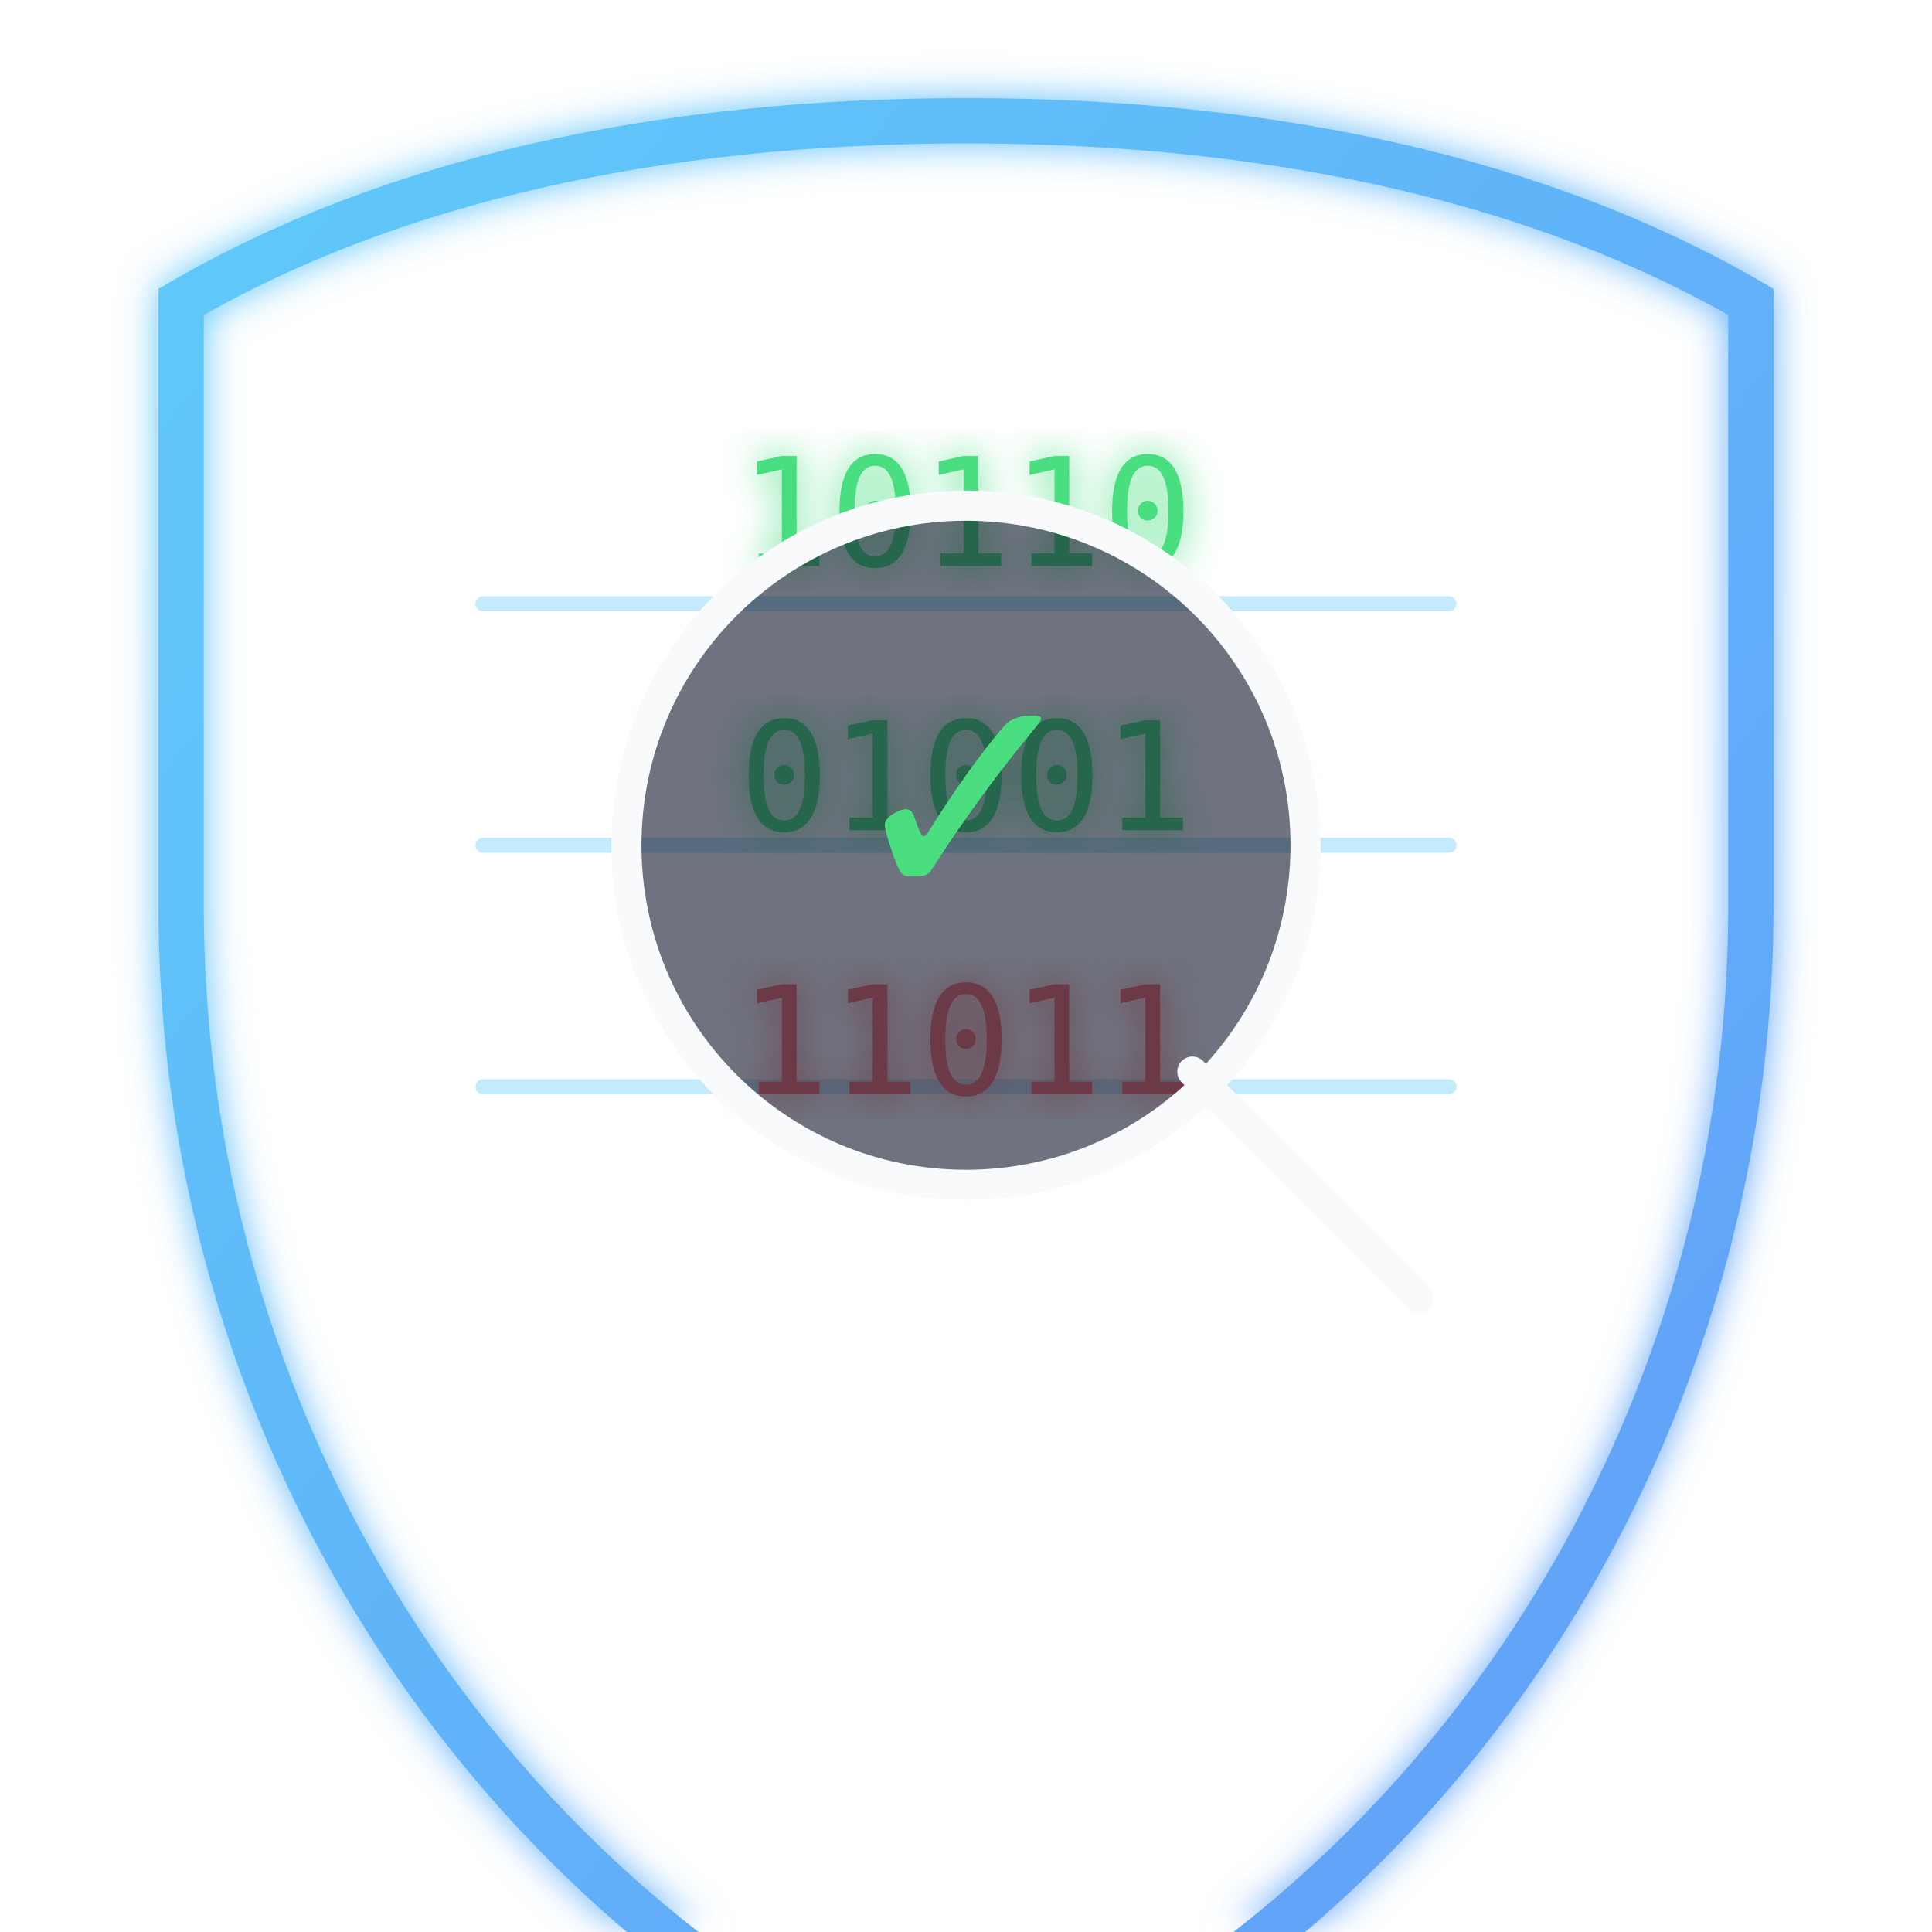
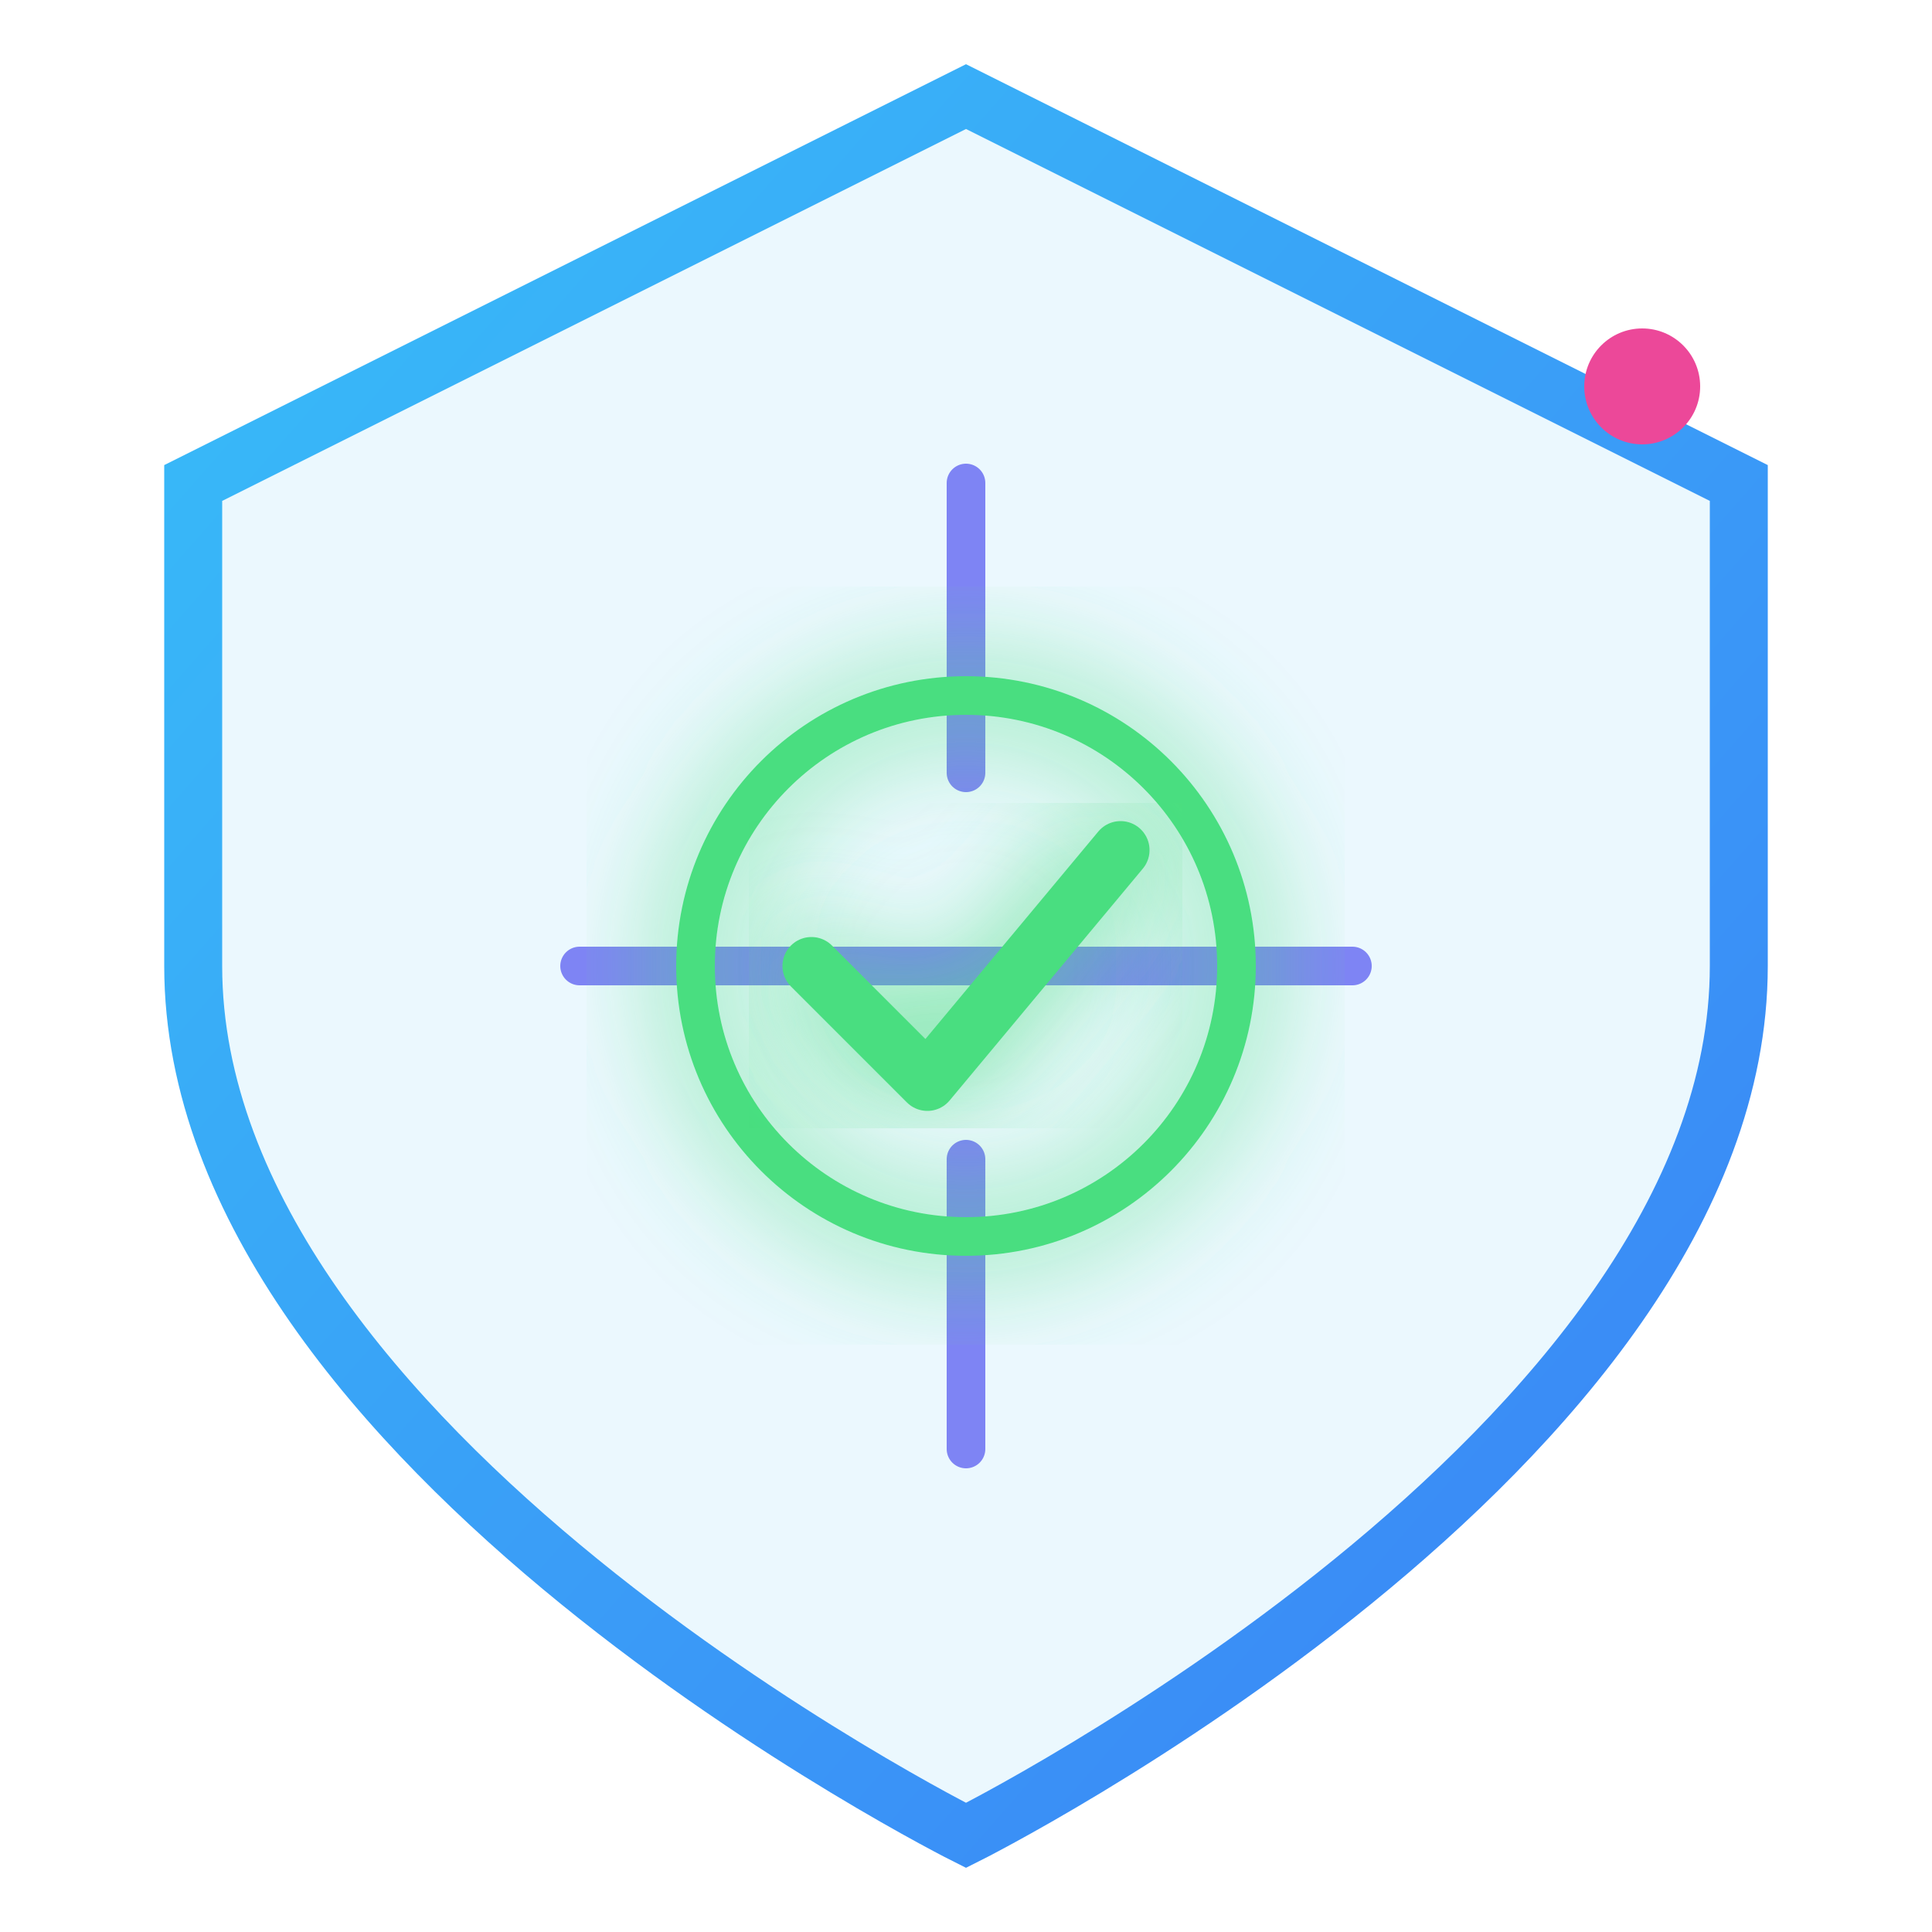
- <svg xmlns="http://www.w3.org/2000/svg" viewBox="0 0 512 512">
+ <svg xmlns="http://www.w3.org/2000/svg" viewBox="0 0 100 100" fill="none">
  <defs>
-     <linearGradient id="grad1" x1="0%" y1="0%" x2="100%" y2="100%">
-       <stop offset="0%" style="stop-color:#38bdf8;stop-opacity:1" />
-       <stop offset="100%" style="stop-color:#3b82f6;stop-opacity:1" />
-     </linearGradient>
    <filter id="glow" x="-20%" y="-20%" width="140%" height="140%">
-       <feGaussianBlur stdDeviation="5" result="blur" />
+       <feGaussianBlur stdDeviation="3" result="blur" />
      <feComposite in="SourceGraphic" in2="blur" operator="over" />
    </filter>
+     <linearGradient id="shieldGradient" x1="0%" y1="0%" x2="100%" y2="100%">
+       <stop offset="0%" stop-color="#38bdf8" />
+       <stop offset="100%" stop-color="#3b82f6" />
+     </linearGradient>
  </defs>
-   <path d="M256 32C174 32 103 48 48 80v160c0 144 86 270 208 320 122-50 208-176 208-320V80c-55-32-126-48-208-48z" fill="none" stroke="url(#grad1)" stroke-width="12" filter="url(#glow)" opacity="0.8" />
-   <path d="M128 160h256M128 224h256M128 288h256" stroke="#38bdf8" stroke-width="4" stroke-linecap="round" opacity="0.3" />
-   <text x="50%" y="150" font-family="monospace" font-size="40" fill="#4ade80" text-anchor="middle" filter="url(#glow)">10110</text>
-   <text x="50%" y="220" font-family="monospace" font-size="40" fill="#4ade80" text-anchor="middle" filter="url(#glow)">01001</text>
-   <text x="50%" y="290" font-family="monospace" font-size="40" fill="#f87171" text-anchor="middle" filter="url(#glow)">11011</text>
-   <path d="M256 448c-60-25-104-78-104-144 0-15 12-24 24-24s24 9 24 24c0 35 24 64 56 78 32-14 56-43 56-78 0-15 12-24 24-24s24 9 24 24c0 66-44 119-104 144z" fill="#38bdf8" display="none" />
-   <circle cx="256" cy="224" r="90" stroke="#f8fafc" stroke-width="8" fill="rgba(15, 23, 42, 0.6)" />
-   <path d="M316 284l60 60" stroke="#f8fafc" stroke-width="8" stroke-linecap="round" />
-   <text x="256" y="240" font-family="Arial" font-weight="bold" font-size="80" fill="#4ade80" text-anchor="middle">✓</text>
+   <path d="M50 5 L90 25 V50 C90 75 50 95 50 95 C50 95 10 75 10 50 V25 Z" stroke="url(#shieldGradient)" stroke-width="3" fill="rgba(56, 189, 248, 0.1)" />
+   <path d="M50 25 V40 M50 60 V75 M30 50 H70" stroke="#6366f1" stroke-width="2" stroke-linecap="round" opacity="0.8" />
+   <circle cx="50" cy="50" r="14" stroke="#4ade80" stroke-width="2" fill="none" filter="url(#glow)" />
+   <path d="M42 50 L48 56 L58 44" stroke="#4ade80" stroke-width="3" stroke-linecap="round" stroke-linejoin="round" filter="url(#glow)" />
+   <circle cx="85" cy="20" r="3" fill="#ec4899">
+     <animateTransform attributeName="transform" type="rotate" from="0 50 50" to="360 50 50" dur="4s" repeatCount="indefinite" />
+   </circle>
</svg>
